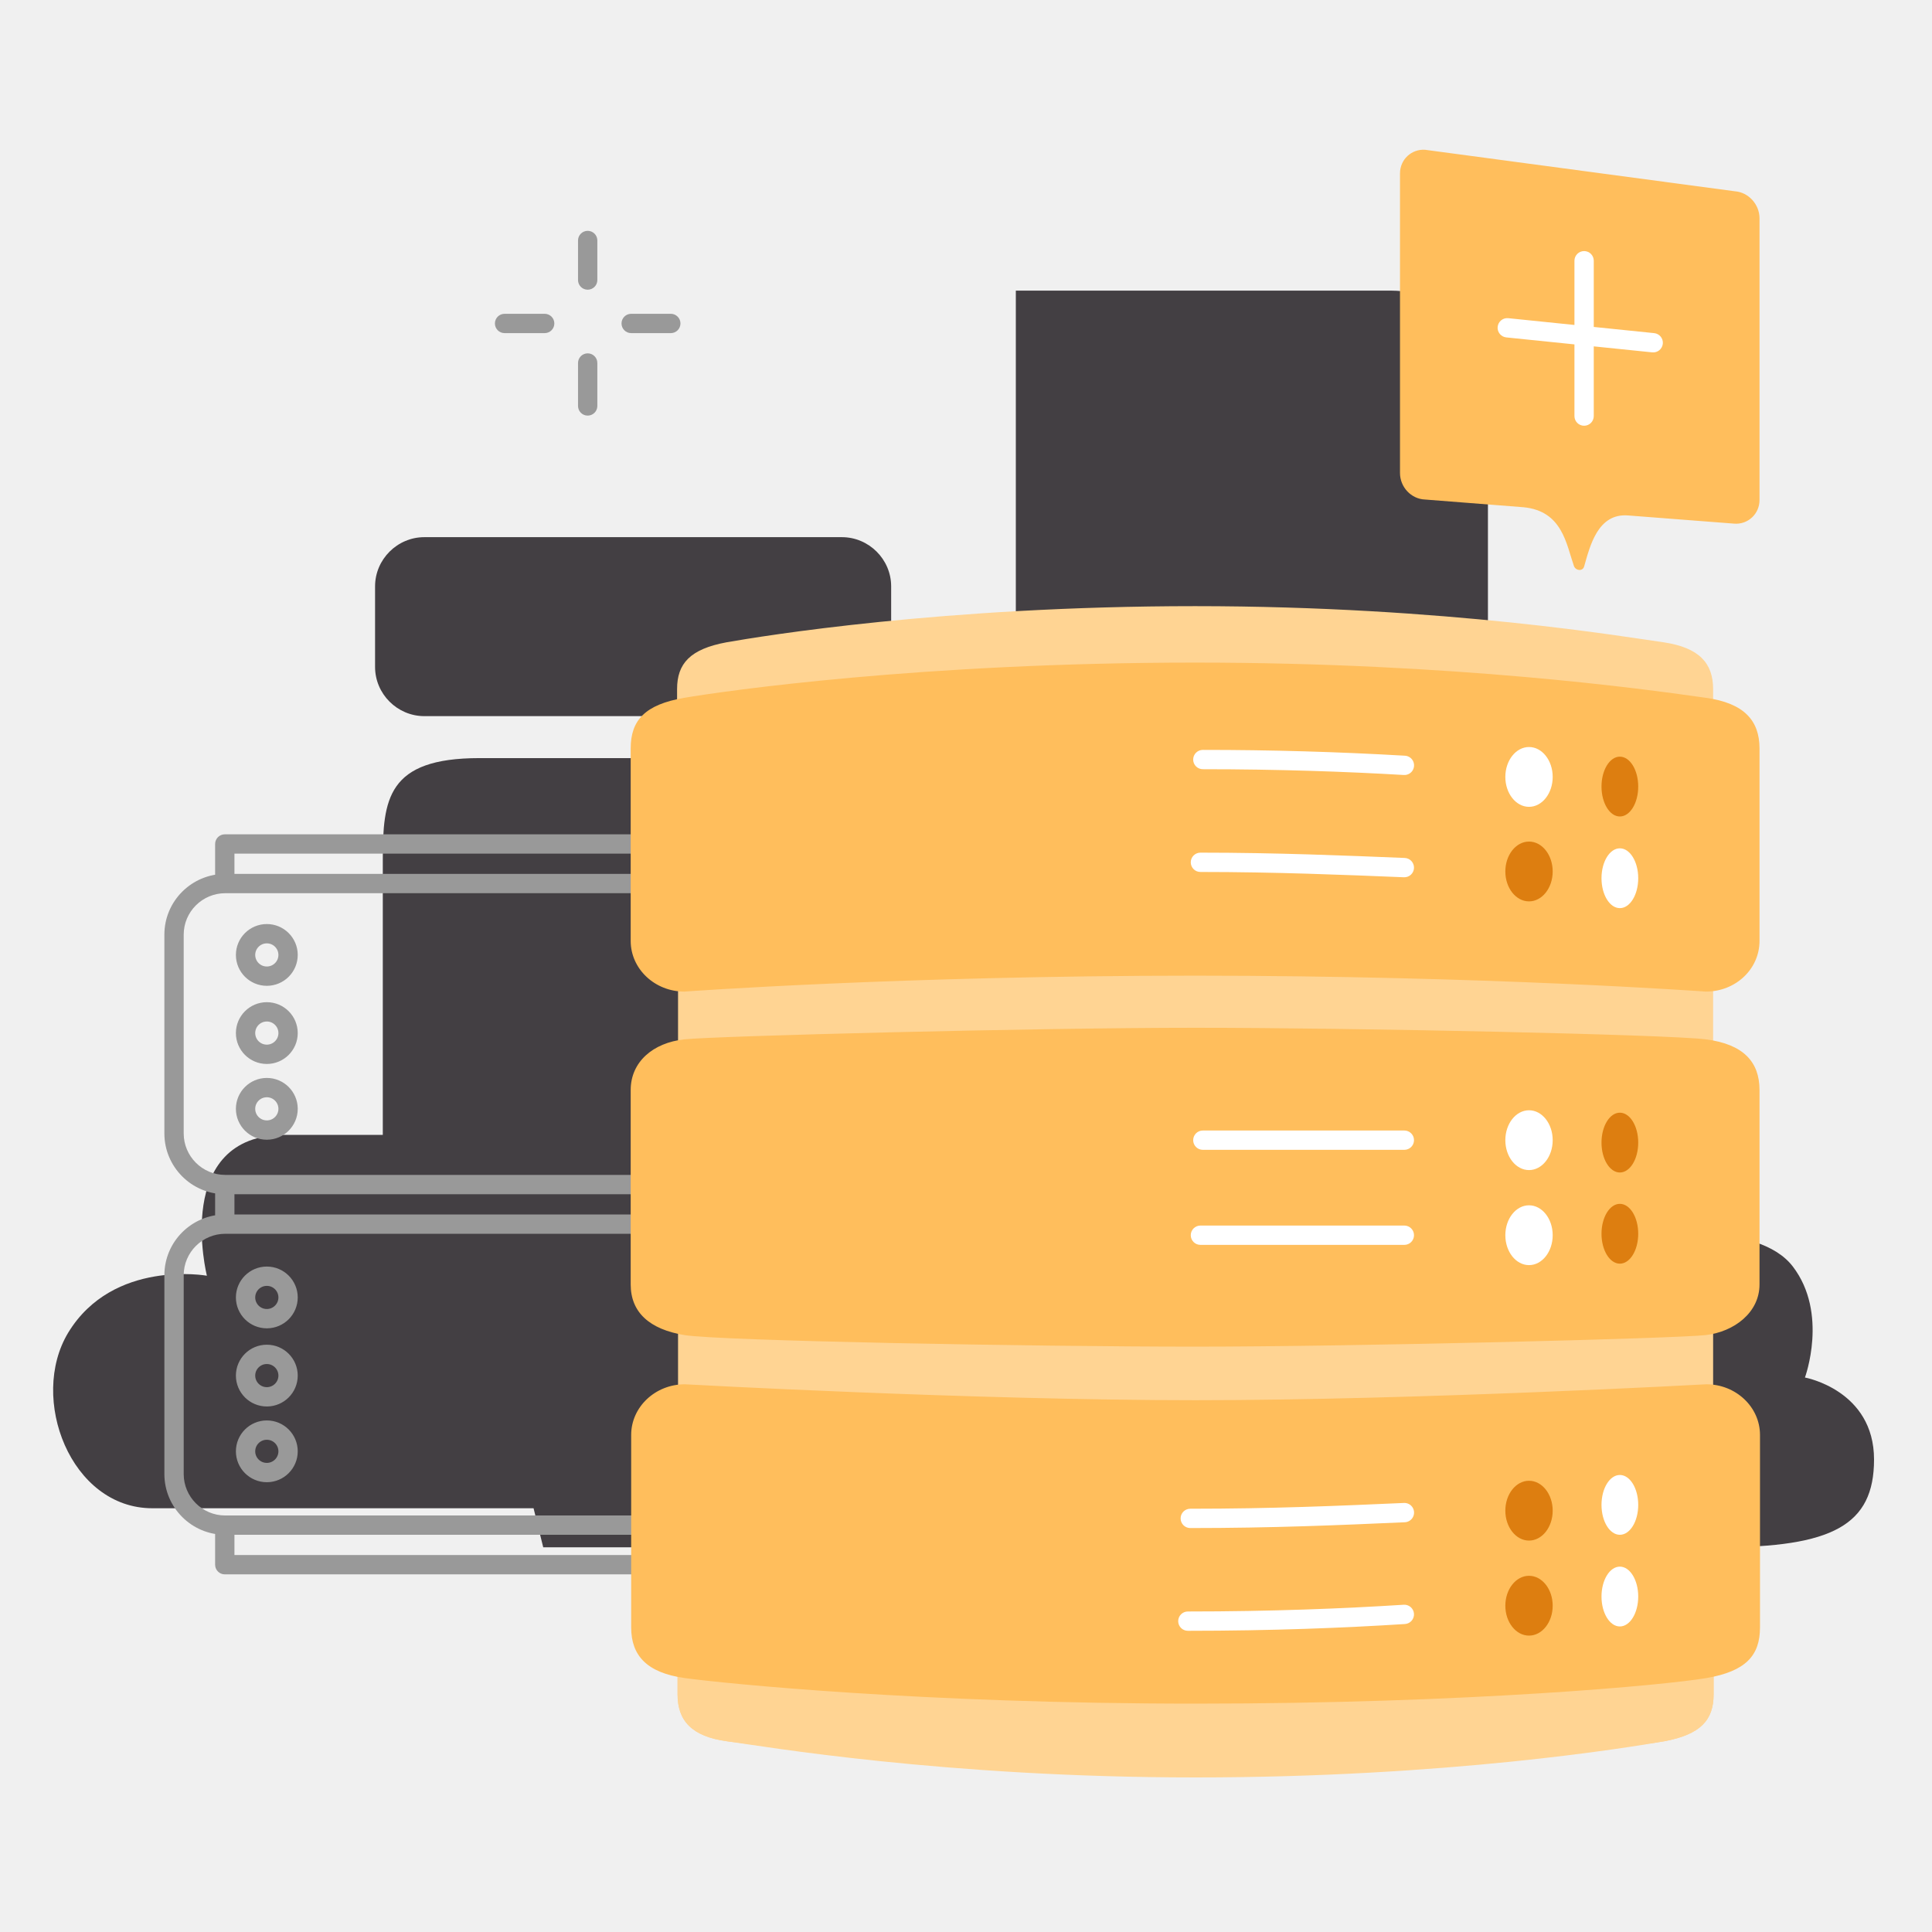
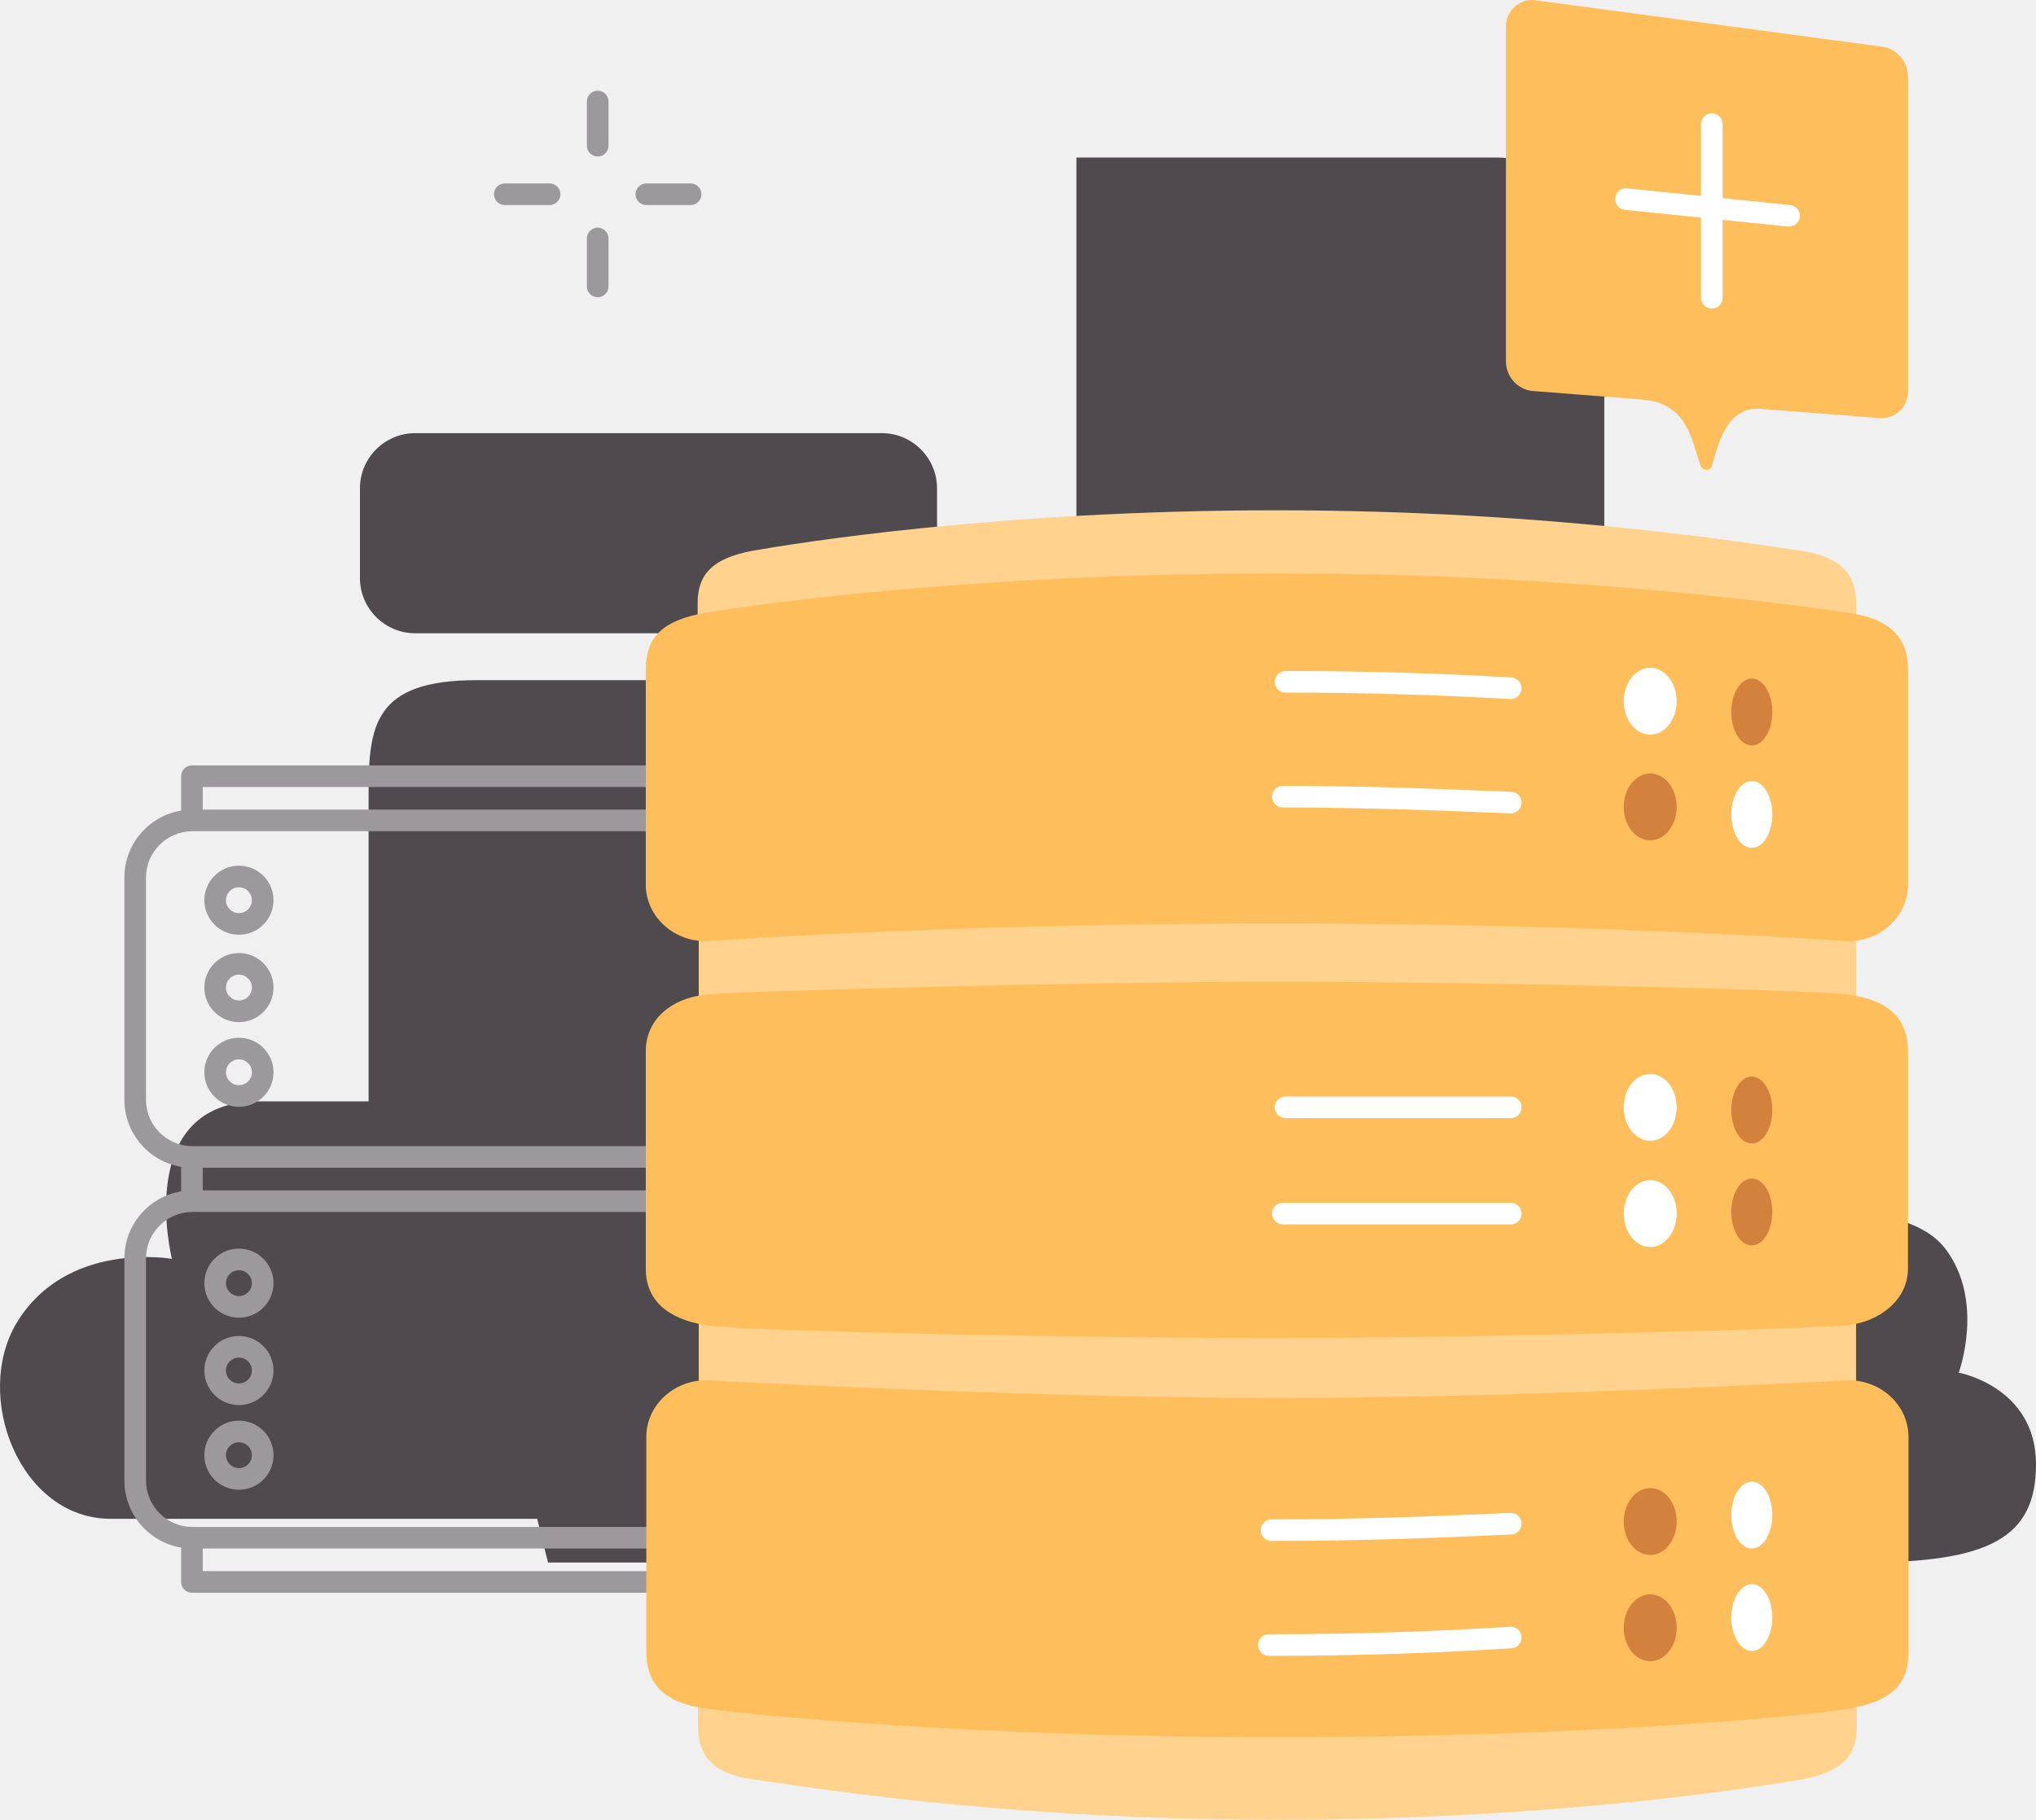
- <svg xmlns="http://www.w3.org/2000/svg" width="400" height="400" fill="none" viewBox="0 0 400 400">
-   <path fill="#433F43" d="M174.299 148.269h-86.44c-5.603 0-10.205-4.594-10.205-10.188v-16.679c0-5.593 4.602-10.188 10.204-10.188H174.3c5.603 0 10.205 4.595 10.205 10.188v16.679c0 5.594-4.602 10.188-10.205 10.188" />
-   <path fill="#433F43" d="M110.469 312.267H31.531c-16.908 0-25.612-22.773-17.408-36.356 9.305-15.281 28.714-11.786 28.714-11.786s-7.304-29.164 16.107-29.164h20.31v-56.93c0-12.585.9-21.074 20.01-21.074h111.052V60.175h77.837c11.005 0 19.909 9.688 19.909 21.574v67.417h19.109a13.65 13.65 0 0 1 13.707 13.683v93.086s22.911-3.395 30.314 6.293c7.404 9.688 2.501 22.972 2.501 22.972S388 287.796 388 302.179c0 13.583-8.604 18.178-32.115 18.178H112.47z" />
-   <path fill="#999" d="M189.206 243.252a2 2 0 1 0 0 4zM44.538 253.343a2 2 0 1 0 4 0zm4-8.09a2 2 0 0 0-4 0zm138.667 8.09a2 2 0 0 0 4 0zm4-8.09a2 2 0 0 0-4 0zM46.538 174.738v-2a2 2 0 0 0-2 2zm142.668 0h2a2 2 0 0 0-2-2zm0 8.19v2a2 2 0 0 0 2-2zm-142.668 0h-2a2 2 0 0 0 2 2zm0 132.837v-2a2 2 0 0 0-2 2zm142.668 0h2a2 2 0 0 0-2-2zm0 8.19v2a2 2 0 0 0 2-2zm-142.668 0h-2a2 2 0 0 0 2 2zm142.668-10.19H46.639v4h142.567zm-142.567 0c-4.79 0-8.606-3.889-8.606-8.587h-4c0 6.889 5.589 12.587 12.606 12.587zm-8.606-8.587v-41.149h-4v41.149zm0-41.149c0-4.773 3.892-8.587 8.606-8.587v-4c-6.892 0-12.606 5.574-12.606 12.587zm8.606-8.587h142.567v-4H46.639zm142.567 0c4.789 0 8.605 3.889 8.605 8.587h4c0-6.889-5.589-12.587-12.605-12.587zm8.605 8.587v41.149h4v-41.149zm0 41.149c0 4.698-3.816 8.587-8.605 8.587v4c7.016 0 12.605-5.698 12.605-12.587zm-8.605-61.926H46.639v4h142.567zm-142.567 0c-4.79 0-8.606-3.89-8.606-8.587h-4c0 6.888 5.589 12.587 12.606 12.587zm-8.606-8.587v-41.15h-4v41.15zm0-41.15c0-4.773 3.892-8.587 8.606-8.587v-4c-6.892 0-12.606 5.574-12.606 12.587zm8.606-8.587h142.567v-4H46.639zm142.567 0c4.789 0 8.605 3.89 8.605 8.587h4c0-6.888-5.589-12.587-12.605-12.587zm8.605 8.587v41.15h4v-41.15zm0 41.15c0 4.697-3.816 8.587-8.605 8.587v4c7.016 0 12.605-5.699 12.605-12.587zM48.538 253.343v-8.09h-4v8.09zm-4-8.09v8.09h4v-8.09zm146.667 8.09v-8.09h-4v8.09zm-4-8.09v8.09h4v-8.09zM46.538 176.738h142.668v-4H46.538zm140.668-2v8.19h4v-8.19zm2 6.19H46.538v4h142.668zm-140.668 2v-8.19h-4v8.19zm-2 134.837h142.668v-4H46.538zm140.668-2v8.19h4v-8.19zm2 6.19H46.538v4h142.668zm-140.668 2v-8.19h-4v8.19z" />
-   <path stroke="#999" stroke-linecap="round" stroke-linejoin="round" stroke-width="4" d="M55.242 202.103a4.4 4.4 0 0 0 4.402-4.394 4.4 4.4 0 0 0-4.402-4.395 4.4 4.4 0 0 0-4.402 4.395 4.4 4.4 0 0 0 4.402 4.394m0 16.179a4.4 4.4 0 0 0 4.402-4.395 4.4 4.4 0 0 0-4.402-4.395 4.4 4.4 0 0 0-4.402 4.395 4.4 4.4 0 0 0 4.402 4.395m0 15.684a4.4 4.4 0 0 0 4.402-4.395 4.4 4.4 0 0 0-4.402-4.395 4.4 4.4 0 0 0-4.402 4.395 4.4 4.4 0 0 0 4.402 4.395m0 39.05a4.4 4.4 0 0 0 4.402-4.394 4.4 4.4 0 0 0-4.402-4.395 4.4 4.4 0 0 0-4.402 4.395 4.4 4.4 0 0 0 4.402 4.394m0 16.18a4.4 4.4 0 0 0 4.402-4.394 4.4 4.4 0 0 0-4.402-4.395 4.4 4.4 0 0 0-4.402 4.395 4.4 4.4 0 0 0 4.402 4.394m0 15.68a4.4 4.4 0 0 0 4.402-4.395 4.4 4.4 0 0 0-4.402-4.394 4.4 4.4 0 0 0-4.402 4.394 4.4 4.4 0 0 0 4.402 4.395" clip-rule="evenodd" />
-   <path fill="#FFD493" d="M344.479 188.919s-41.82-2.996-97.046-2.996c-55.826 0-97.046 2.996-97.046 2.996-5.603 0-10.205-4.294-10.205-9.688v-36.555c0-5.294 2.702-8.29 10.205-9.688 7.404-1.299 45.021-7.491 97.046-7.491s89.742 6.492 97.046 7.491c7.303 1.098 10.205 4.295 10.205 9.688v36.555c0 5.394-4.502 9.688-10.205 9.688M150.488 304.578s41.819 2.996 97.045 2.996c55.827 0 97.046-2.996 97.046-2.996 5.603 0 10.205 4.294 10.205 9.688v36.555c0 5.294-2.701 8.29-10.205 9.688-7.403 1.299-45.021 7.491-97.046 7.491-52.024 0-89.742-6.492-97.045-7.491-7.304-.999-10.205-4.294-10.205-9.688v-36.555c.1-5.394 4.602-9.688 10.205-9.688" />
-   <path fill="#FFD493" d="M150.488 304.578s41.819 2.996 97.045 2.996c55.827 0 97.046-2.996 97.046-2.996 5.603 0 10.205 4.294 10.205 9.688v36.555c0 5.294-2.701 8.29-10.205 9.688-7.403 1.299-45.021 5.494-97.046 5.494-52.024 0-89.742-4.495-97.045-5.494-7.304-.999-10.205-4.294-10.205-9.688v-36.555c.1-5.394 4.602-9.688 10.205-9.688" />
-   <path fill="#FFD493" d="M140.383 179.231h214.301v140.628H140.383z" />
-   <path fill="#FFBE5C" fill-rule="evenodd" d="M353.183 205.299s-45.521-3.296-105.75-3.296c-60.828 0-105.75 3.296-105.75 3.296-6.103 0-11.105-4.694-11.105-10.487v-39.851c0-5.793 2.901-9.089 11.105-10.487 8.204-1.399 49.024-7.291 105.75-7.291 53.767 0 93.422 5.563 104.23 7.079l1.52.212c7.904 1.098 11.106 4.694 11.106 10.487v39.851c0 5.793-4.903 10.487-11.106 10.487m-211.4 81.302s59.728 3.296 105.75 3.296 105.75-3.296 105.75-3.296c6.103 0 11.105 4.694 11.105 10.487v39.852c0 5.792-2.901 9.088-11.105 10.487-8.104 1.398-49.023 5.293-105.75 5.293s-97.746-4.195-105.75-5.293c-7.904-1.099-11.105-4.695-11.105-10.487v-39.852c0-5.793 5.002-10.487 11.105-10.487m105.65-73.811c33.416 0 97.947 1.398 105.75 2.397 7.804.999 11.106 4.694 11.106 10.487v40.251c0 5.793-5.203 9.788-11.106 10.487-6.002.699-72.334 2.397-105.75 2.397s-98.546-1.198-105.75-2.397-11.105-4.694-11.105-10.487v-40.251c0-5.793 4.602-9.788 11.105-10.487s72.335-2.397 105.75-2.397" clip-rule="evenodd" />
-   <path fill="#fff" d="M316.566 261.93c2.708 0 4.902-2.773 4.902-6.193s-2.194-6.192-4.902-6.192c-2.707 0-4.902 2.772-4.902 6.192s2.195 6.193 4.902 6.193" />
-   <path fill="#DD7E10" d="M335.375 261.629c2.1 0 3.802-2.773 3.802-6.193s-1.702-6.192-3.802-6.192-3.801 2.772-3.801 6.192 1.702 6.193 3.801 6.193" />
-   <path fill="#fff" d="M316.566 242.254c2.708 0 4.902-2.772 4.902-6.192s-2.194-6.193-4.902-6.193c-2.707 0-4.902 2.773-4.902 6.193s2.195 6.192 4.902 6.192" />
-   <path fill="#DD7E10" d="M335.375 242.753c2.1 0 3.802-2.772 3.802-6.192s-1.702-6.192-3.802-6.192-3.801 2.772-3.801 6.192 1.702 6.192 3.801 6.192m-18.809 95.883c2.708 0 4.902-2.772 4.902-6.192s-2.194-6.193-4.902-6.193c-2.707 0-4.902 2.773-4.902 6.193s2.195 6.192 4.902 6.192" />
-   <path fill="#fff" d="M335.375 336.74c2.1 0 3.802-2.773 3.802-6.193s-1.702-6.192-3.802-6.192-3.801 2.772-3.801 6.192 1.702 6.193 3.801 6.193" />
-   <path fill="#DD7E10" d="M316.566 318.96c2.708 0 4.902-2.772 4.902-6.192s-2.194-6.193-4.902-6.193c-2.707 0-4.902 2.773-4.902 6.193s2.195 6.192 4.902 6.192" />
-   <path fill="#fff" d="M335.375 317.763c2.1 0 3.802-2.772 3.802-6.192s-1.702-6.193-3.802-6.193-3.801 2.773-3.801 6.193 1.702 6.192 3.801 6.192" />
-   <path fill="#DD7E10" d="M316.566 186.622c2.708 0 4.902-2.772 4.902-6.192s-2.194-6.193-4.902-6.193c-2.707 0-4.902 2.773-4.902 6.193s2.195 6.192 4.902 6.192" />
-   <path fill="#fff" d="M335.375 188.02c2.1 0 3.802-2.772 3.802-6.192s-1.702-6.192-3.802-6.192-3.801 2.772-3.801 6.192 1.702 6.192 3.801 6.192m-18.809-20.974c2.708 0 4.902-2.772 4.902-6.192s-2.194-6.193-4.902-6.193c-2.707 0-4.902 2.773-4.902 6.193s2.195 6.192 4.902 6.192" />
-   <path fill="#DD7E10" d="M335.375 169.044c2.1 0 3.802-2.773 3.802-6.193s-1.702-6.192-3.802-6.192-3.801 2.772-3.801 6.192 1.702 6.193 3.801 6.193" />
-   <path fill="#fff" d="M290.672 181.629a2 2 0 0 0 .163-3.997zm-42.138-5.097a2 2 0 1 0 0 4zm.5-21.274a2 2 0 0 0 0 4zm41.602 5.195a2 2 0 1 0 .235-3.993zm.119 77.607a2 2 0 0 0 0-4zm-41.72-4a2 2 0 0 0 0 4zm41.72 23.679a2 2 0 0 0 0-4zm-42.22-4a2 2 0 0 0 0 4zm-2.102 58.628a2 2 0 0 0 0 4zm44.409 2.8a2 2 0 1 0-.177-3.996zm.039 21.07a2 2 0 1 0-.255-3.992zm-44.948-2.597a2 2 0 1 0 0 4zm44.902-156.008c-12.202-.499-26.747-1.1-42.301-1.1v4c15.46 0 29.928.597 42.138 1.097zm-41.801-18.374c15.665 0 29.733.498 41.602 1.195l.235-3.993a718 718 0 0 0-41.837-1.202zm41.721 74.802h-41.72v4h41.72zm0 19.679h-42.22v4h42.22zm-44.322 62.628c16.956 0 30.901-.601 44.409-1.2l-.177-3.996c-13.505.599-27.372 1.196-44.232 1.196zm44.193 15.878c-12.467.797-27.631 1.395-44.693 1.395v4c17.154 0 32.404-.601 44.948-1.403z" />
-   <path fill="#999" d="M123.674 49.79a2 2 0 1 0-4 0zm-4 8.19a2 2 0 1 0 4 0zm4 17.177a2 2 0 1 0-4 0zm-4 8.89a2 2 0 0 0 4 0zm19.208-15.078a2 2 0 1 0 0-4zm-8.204-4a2 2 0 0 0 0 4zm-17.908 4a2 2 0 1 0 0-4zm-8.304-4a2 2 0 1 0 0 4zm15.208-15.18v8.19h4v-8.19zm0 25.368v8.89h4v-8.89zm19.208-10.188h-8.204v4h8.204zm-26.112 0h-8.304v4h8.304z" />
-   <path fill="#FFBE5C" d="m359.186 39.602-64.13-8.59c-2.801-.2-5.202 1.998-5.202 4.895V97.93c0 2.896 2.301 5.393 5.202 5.493l20.41 1.598c8.004.799 8.804 7.591 10.405 12.185.4.999 1.801 1.099 2.101.1 1.2-4.195 2.801-11.086 9.104-10.587l22.01 1.698c2.802.2 5.203-1.998 5.203-4.894V45.195c0-2.896-2.301-5.393-5.103-5.593" />
-   <path fill="#fff" d="M329.972 53.984a2 2 0 0 0-4 0zm-4 32.161a2 2 0 1 0 4 0zm-13.704-20.269a2 2 0 1 0-.408 3.98zm29.807 7.076a2 2 0 0 0 .407-3.98zm-16.103-18.968v32.161h4v-32.16zM311.86 69.856l30.215 3.096.407-3.98-30.214-3.096z" />
+ <svg xmlns="http://www.w3.org/2000/svg" width="377" height="337" fill="none" viewBox="0 0 377 337">
+   <path fill="#4E4A4E" d="M163.299 117.269h-86.44c-5.603 0-10.206-4.594-10.206-10.187v-16.68c0-5.593 4.602-10.187 10.205-10.187H163.3c5.603 0 10.205 4.594 10.205 10.187v16.68c0 5.593-4.602 10.187-10.205 10.187" />
+   <path fill="#4E4A4E" d="M99.469 281.266H20.53c-16.908 0-25.612-22.772-17.408-36.355 9.305-15.282 28.714-11.786 28.714-11.786s-7.304-29.164 16.107-29.164h20.31v-56.93c0-12.585.9-21.075 20.01-21.075h111.052V29.175h77.837c11.005 0 19.909 9.688 19.909 21.573v67.418h19.109a13.65 13.65 0 0 1 13.707 13.683v93.086s22.911-3.396 30.314 6.292c7.404 9.689 2.501 22.972 2.501 22.972S377 256.796 377 271.178c0 13.584-8.604 18.178-32.115 18.178H101.47z" />
+   <path fill="#9C999C" fill-rule="evenodd" d="M33.538 143.738a2 2 0 0 1 2-2h142.668a2 2 0 0 1 2 2v6.347c6.049.961 10.605 6.211 10.605 12.43v41.15c0 6.22-4.557 11.469-10.606 12.43v4.504c6.049.961 10.606 6.21 10.606 12.43v41.15c0 6.219-4.556 11.469-10.605 12.43v6.347a2 2 0 0 1-2 2H35.538a2 2 0 0 1-2-2v-6.364c-6-1.002-10.505-6.228-10.505-12.413v-41.15c0-6.286 4.59-11.416 10.505-12.412v-4.539c-6-1.002-10.505-6.228-10.505-12.413v-41.15c0-6.286 4.59-11.416 10.505-12.412zm4 6.19h138.668v-4.19H37.538m-1.918 8.19c-4.705.01-8.587 3.821-8.587 8.587v41.15c0 4.697 3.816 8.587 8.605 8.587h142.568c4.789 0 8.605-3.89 8.605-8.587v-41.15c0-4.697-3.816-8.587-8.605-8.587zm1.918 62.324v4.19h138.667v-4.19zm-1.943 66.514h142.611c4.789 0 8.605-3.89 8.605-8.587v-41.15c0-4.697-3.816-8.587-8.605-8.587H35.638c-4.713 0-8.605 3.814-8.605 8.587v41.15c0 4.683 3.793 8.563 8.562 8.587m140.611 4H37.538v4.19h138.668z" clip-rule="evenodd" />
+   <path fill="#9C999C" fill-rule="evenodd" d="M37.84 166.708a6.4 6.4 0 0 1 6.402-6.395 6.4 6.4 0 0 1 6.402 6.395 6.4 6.4 0 0 1-6.402 6.395 6.4 6.4 0 0 1-6.402-6.395m6.402-2.395a2.4 2.4 0 0 0-2.402 2.395 2.4 2.4 0 0 0 2.402 2.395 2.4 2.4 0 0 0 2.402-2.395 2.4 2.4 0 0 0-2.402-2.395m-6.402 18.574a6.4 6.4 0 0 1 6.402-6.395 6.4 6.4 0 0 1 6.402 6.395 6.4 6.4 0 0 1-6.402 6.394 6.4 6.4 0 0 1-6.402-6.394m6.402-2.395a2.4 2.4 0 0 0-2.402 2.395 2.4 2.4 0 0 0 2.402 2.394 2.4 2.4 0 0 0 2.402-2.394 2.4 2.4 0 0 0-2.402-2.395m-6.402 18.079a6.4 6.4 0 0 1 6.402-6.394 6.4 6.4 0 0 1 6.402 6.394 6.4 6.4 0 0 1-6.402 6.395 6.4 6.4 0 0 1-6.402-6.395m6.402-2.394a2.4 2.4 0 0 0-2.402 2.394 2.4 2.4 0 0 0 2.402 2.395 2.4 2.4 0 0 0 2.402-2.395 2.4 2.4 0 0 0-2.402-2.394m-6.402 41.445a6.4 6.4 0 0 1 6.402-6.395 6.4 6.4 0 0 1 6.402 6.395 6.4 6.4 0 0 1-6.402 6.394 6.4 6.4 0 0 1-6.402-6.394m6.402-2.395a2.4 2.4 0 0 0-2.402 2.395 2.4 2.4 0 0 0 2.402 2.394 2.4 2.4 0 0 0 2.402-2.394 2.4 2.4 0 0 0-2.402-2.395m-6.402 18.575a6.4 6.4 0 0 1 6.402-6.395 6.4 6.4 0 0 1 6.402 6.395 6.4 6.4 0 0 1-6.402 6.394 6.4 6.4 0 0 1-6.402-6.394m6.402-2.395a2.4 2.4 0 0 0-2.402 2.395 2.4 2.4 0 0 0 2.402 2.394 2.4 2.4 0 0 0 2.402-2.394 2.4 2.4 0 0 0-2.402-2.395m-6.402 18.074a6.4 6.4 0 0 1 6.402-6.395 6.4 6.4 0 0 1 6.402 6.395 6.4 6.4 0 0 1-6.402 6.395 6.4 6.4 0 0 1-6.402-6.395m6.402-2.395a2.4 2.4 0 0 0-2.402 2.395 2.4 2.4 0 0 0 2.402 2.395 2.4 2.4 0 0 0 2.402-2.395 2.4 2.4 0 0 0-2.402-2.395" clip-rule="evenodd" />
+   <path fill="#FFD28D" d="M333.479 157.919s-41.82-2.996-97.046-2.996c-55.827 0-97.046 2.996-97.046 2.996-5.603 0-10.205-4.294-10.205-9.688v-36.555c0-5.293 2.701-8.29 10.205-9.688 7.403-1.299 45.021-7.49 97.046-7.49 52.024 0 89.742 6.491 97.046 7.49 7.303 1.099 10.205 4.295 10.205 9.688v36.555c0 5.394-4.503 9.688-10.205 9.688M139.488 273.578s41.819 2.996 97.045 2.996c55.827 0 97.046-2.996 97.046-2.996 5.603 0 10.205 4.294 10.205 9.688v36.555c0 5.294-2.701 8.29-10.205 9.688-7.403 1.299-45.021 7.491-97.046 7.491-52.024 0-89.742-6.492-97.045-7.491-7.304-.999-10.205-4.295-10.205-9.688v-36.555c.1-5.394 4.602-9.688 10.205-9.688" />
+   <path fill="#FFD28D" d="M139.488 273.578s41.819 2.996 97.045 2.996c55.827 0 97.046-2.996 97.046-2.996 5.603 0 10.205 4.294 10.205 9.688v36.555c0 5.294-2.701 8.29-10.205 9.688-7.403 1.299-45.021 5.493-97.046 5.493-52.024 0-89.742-4.494-97.045-5.493-7.304-.999-10.205-4.295-10.205-9.688v-36.555c.1-5.394 4.602-9.688 10.205-9.688" />
+   <path fill="#FFD28D" d="M129.383 148.231h214.301v140.628H129.383z" />
+   <path fill="#FFBE5C" fill-rule="evenodd" d="M342.183 174.299s-45.521-3.296-105.75-3.296c-60.828 0-105.75 3.296-105.75 3.296-6.103 0-11.105-4.694-11.105-10.487v-39.851c0-5.793 2.901-9.089 11.105-10.487 8.204-1.399 49.024-7.291 105.75-7.291 53.767 0 93.422 5.563 104.23 7.079l1.52.212c7.904 1.098 11.106 4.694 11.106 10.487v39.851c0 5.793-4.903 10.487-11.106 10.487m-211.4 81.302s59.728 3.296 105.75 3.296 105.75-3.296 105.75-3.296c6.103 0 11.105 4.694 11.105 10.487v39.852c0 5.792-2.901 9.088-11.105 10.487-8.104 1.398-49.023 5.293-105.75 5.293s-97.746-4.195-105.75-5.293c-7.904-1.099-11.105-4.695-11.105-10.487v-39.852c0-5.793 5.002-10.487 11.105-10.487m105.65-73.811c33.416 0 97.947 1.398 105.75 2.397 7.804.999 11.106 4.694 11.106 10.487v40.251c0 5.793-5.203 9.788-11.106 10.487-6.002.699-72.334 2.397-105.75 2.397s-98.546-1.198-105.75-2.397-11.105-4.694-11.105-10.487v-40.251c0-5.793 4.602-9.788 11.105-10.487s72.335-2.397 105.75-2.397" clip-rule="evenodd" />
+   <path fill="#FFF" d="M305.566 230.93c2.708 0 4.902-2.773 4.902-6.193s-2.194-6.192-4.902-6.192c-2.707 0-4.902 2.772-4.902 6.192s2.195 6.193 4.902 6.193" />
+   <path fill="#D3823D" d="M324.376 230.629c2.099 0 3.801-2.772 3.801-6.192s-1.702-6.193-3.801-6.193-3.802 2.773-3.802 6.193 1.702 6.192 3.802 6.192" />
+   <path fill="#FFF" d="M305.566 211.254c2.708 0 4.902-2.772 4.902-6.192s-2.194-6.193-4.902-6.193c-2.707 0-4.902 2.773-4.902 6.193s2.195 6.192 4.902 6.192" />
+   <path fill="#D3823D" d="M324.376 211.754c2.099 0 3.801-2.772 3.801-6.192s-1.702-6.193-3.801-6.193-3.802 2.773-3.802 6.193 1.702 6.192 3.802 6.192m-18.81 95.882c2.708 0 4.902-2.772 4.902-6.192s-2.194-6.193-4.902-6.193c-2.707 0-4.902 2.773-4.902 6.193s2.195 6.192 4.902 6.192" />
+   <path fill="#FFF" d="M324.376 305.74c2.099 0 3.801-2.773 3.801-6.193s-1.702-6.192-3.801-6.192-3.802 2.772-3.802 6.192 1.702 6.193 3.802 6.193" />
+   <path fill="#D3823D" d="M305.566 287.96c2.708 0 4.902-2.772 4.902-6.192s-2.194-6.193-4.902-6.193c-2.707 0-4.902 2.773-4.902 6.193s2.195 6.192 4.902 6.192" />
+   <path fill="#FFF" d="M324.376 286.763c2.099 0 3.801-2.772 3.801-6.192s-1.702-6.193-3.801-6.193-3.802 2.773-3.802 6.193 1.702 6.192 3.802 6.192" />
+   <path fill="#D3823D" d="M305.566 155.622c2.708 0 4.902-2.772 4.902-6.192s-2.194-6.193-4.902-6.193c-2.707 0-4.902 2.773-4.902 6.193s2.195 6.192 4.902 6.192" />
+   <path fill="#FFF" d="M324.376 157.021c2.099 0 3.801-2.773 3.801-6.193s-1.702-6.192-3.801-6.192-3.802 2.772-3.802 6.192 1.702 6.193 3.802 6.193m-18.81-20.975c2.708 0 4.902-2.772 4.902-6.192s-2.194-6.193-4.902-6.193c-2.707 0-4.902 2.773-4.902 6.193s2.195 6.192 4.902 6.192" />
+   <path fill="#D3823D" d="M324.376 138.044c2.099 0 3.801-2.772 3.801-6.192s-1.702-6.193-3.801-6.193-3.802 2.773-3.802 6.193 1.702 6.192 3.802 6.192" />
+   <path fill="#FFF" fill-rule="evenodd" d="M236.034 126.258a2 2 0 0 1 2-2c15.749 0 29.895.501 41.837 1.202a2 2 0 0 1-.235 3.993 714 714 0 0 0-41.602-1.195 2 2 0 0 1-2-2m-.501 21.274a2 2 0 0 1 2-2c15.412 0 29.833.59 41.965 1.086l.337.014a2 2 0 1 1-.163 3.997l-.313-.013c-12.144-.497-26.497-1.084-41.826-1.084a2 2 0 0 1-2-2m.502 57.528a2 2 0 0 1 2-2h41.719a2 2 0 1 1 0 4h-41.719a2 2 0 0 1-2-2m-.501 19.679a2 2 0 0 1 2-2h42.22a2 2 0 1 1 0 4h-42.22a2 2 0 0 1-2-2m46.218 57.341a2 2 0 0 1-1.91 2.086c-13.508.6-27.453 1.201-44.409 1.201a2 2 0 1 1 0-4c16.859 0 30.727-.597 44.232-1.197a2 2 0 0 1 2.087 1.91m-.002 21.033a2 2 0 0 1-1.869 2.124c-12.544.801-27.794 1.402-44.948 1.402a2 2 0 1 1 0-4c17.062 0 32.226-.597 44.693-1.394a2 2 0 0 1 2.124 1.868" clip-rule="evenodd" />
+   <path fill="#9C999C" fill-rule="evenodd" d="M110.674 16.79a2 2 0 0 1 2 2v8.19a2 2 0 0 1-4 0v-8.19a2 2 0 0 1 2-2M91.466 35.969a2 2 0 0 1 2-2h8.304a2 2 0 0 1 0 4h-8.304a2 2 0 0 1-2-2m26.212 0a2 2 0 0 1 2-2h8.204a2 2 0 1 1 0 4h-8.204a2 2 0 0 1-2-2m-7.004 6.188a2 2 0 0 1 2 2v8.89a2 2 0 1 1-4 0v-8.89a2 2 0 0 1 2-2" clip-rule="evenodd" />
+   <path fill="#FFBE5C" d="m348.186 8.602-64.13-8.59c-2.801-.2-5.202 1.998-5.202 4.895V66.93c0 2.896 2.301 5.393 5.202 5.493l20.41 1.598c8.003.799 8.804 7.59 10.405 12.185.4.999 1.8 1.099 2.101.1 1.2-4.195 2.801-11.086 9.104-10.587l22.01 1.698c2.802.2 5.203-1.998 5.203-4.894V14.195c0-2.896-2.301-5.393-5.103-5.593" />
+   <path fill="#FFF" d="M318.972 22.984a2 2 0 0 0-4 0zm-4 32.161a2 2 0 1 0 4 0zm-13.704-20.268a2 2 0 0 0-.408 3.979zm29.806 7.075a2 2 0 0 0 .408-3.98zm-16.102-18.968v32.161h4v-32.16zM300.86 38.856l30.214 3.096.408-3.98-30.214-3.095z" />
</svg>
